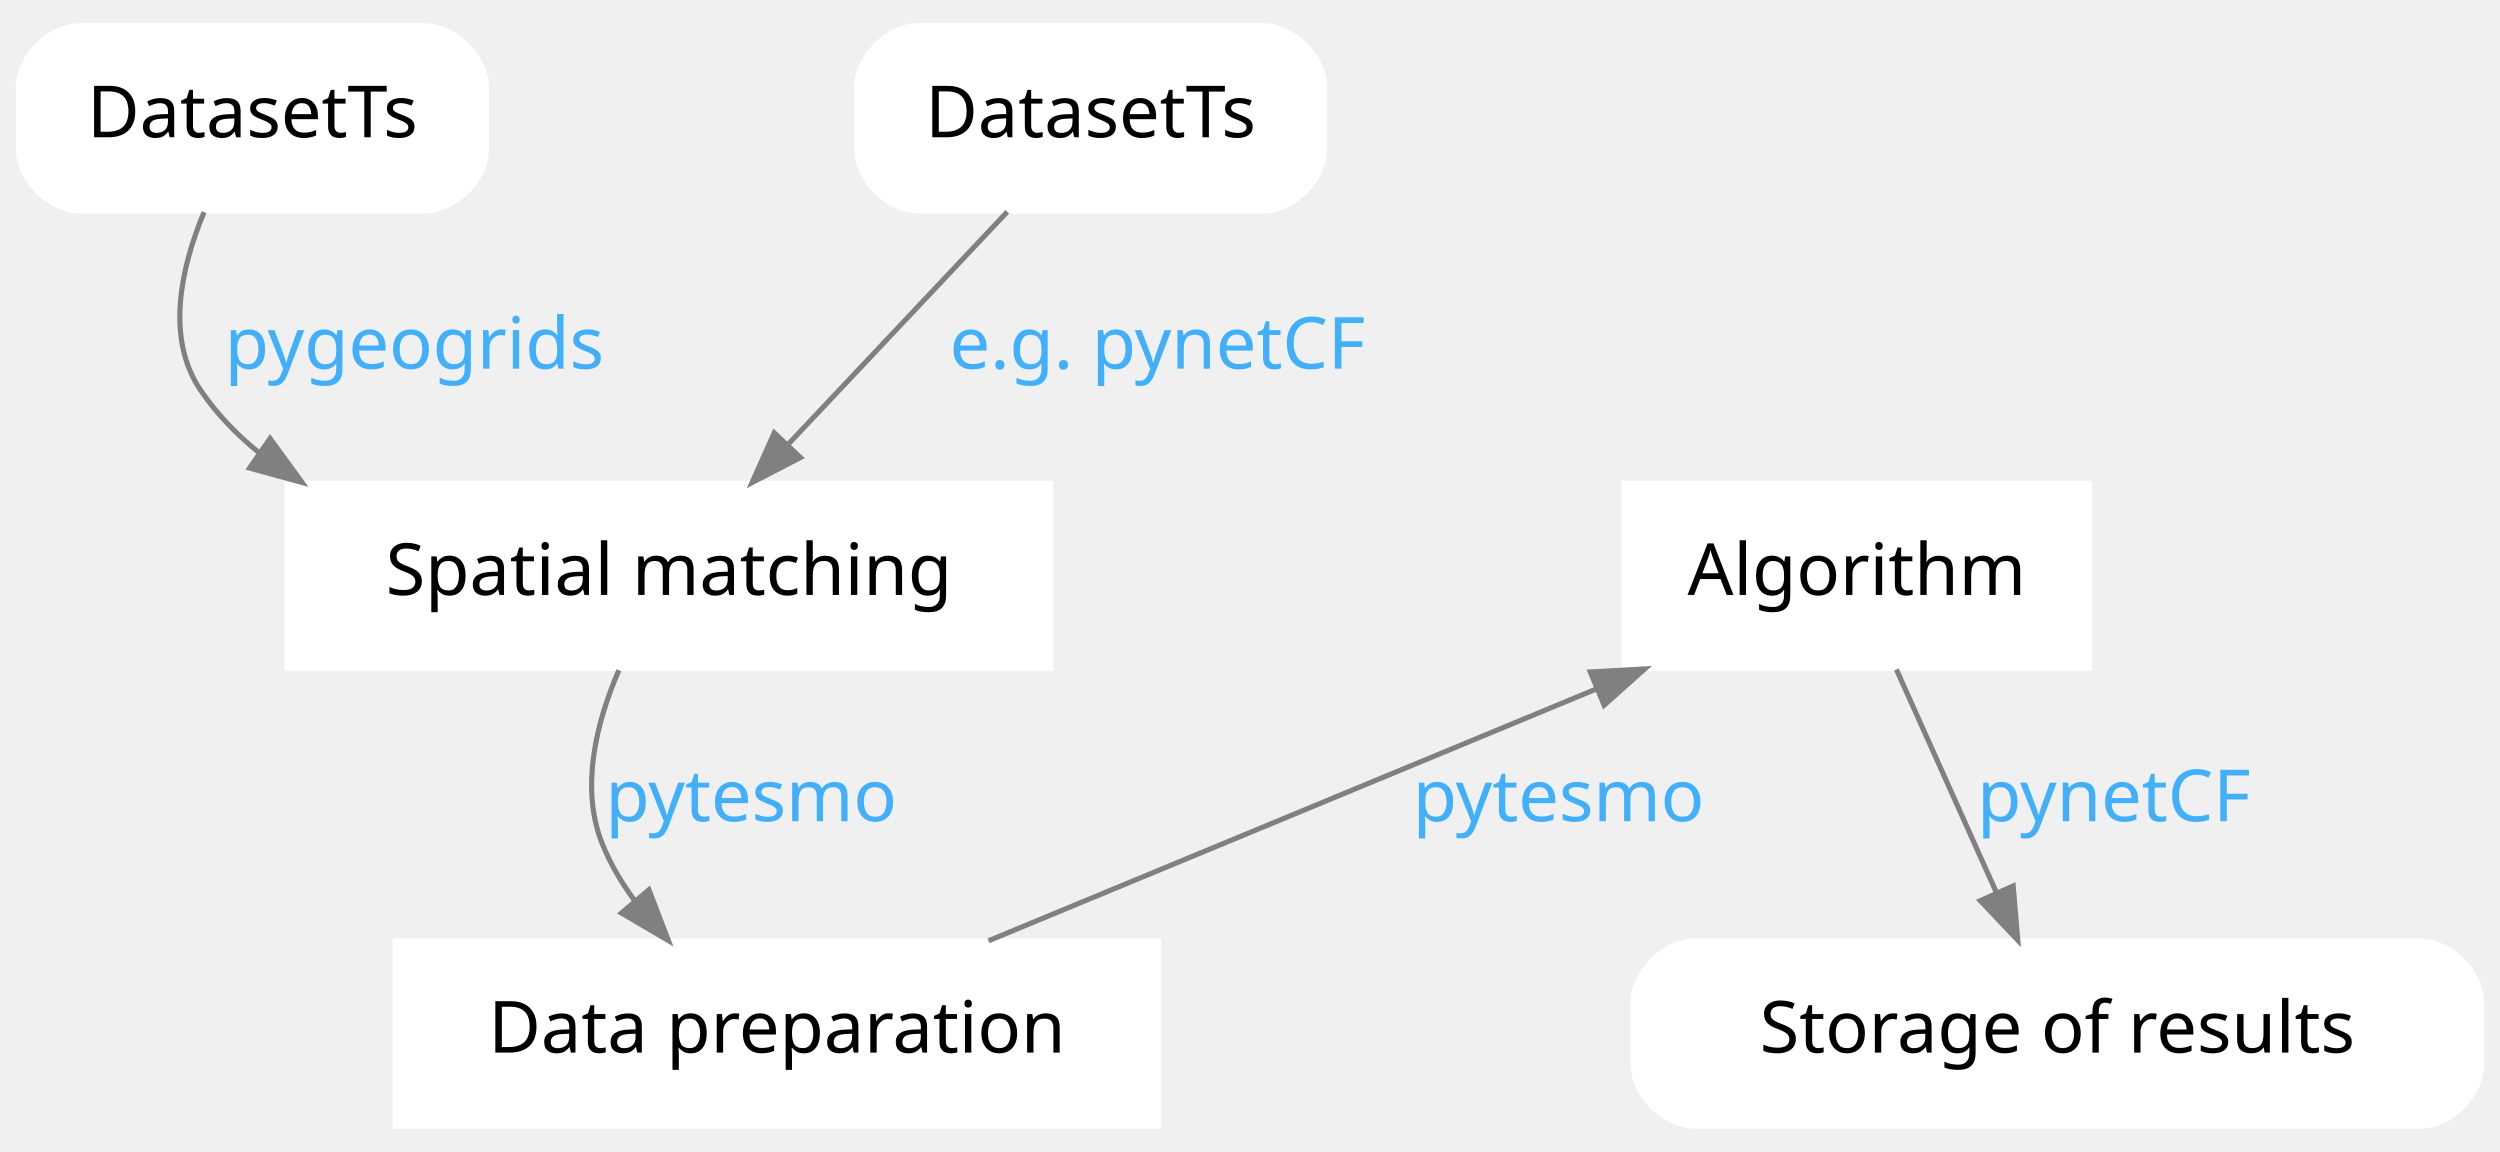
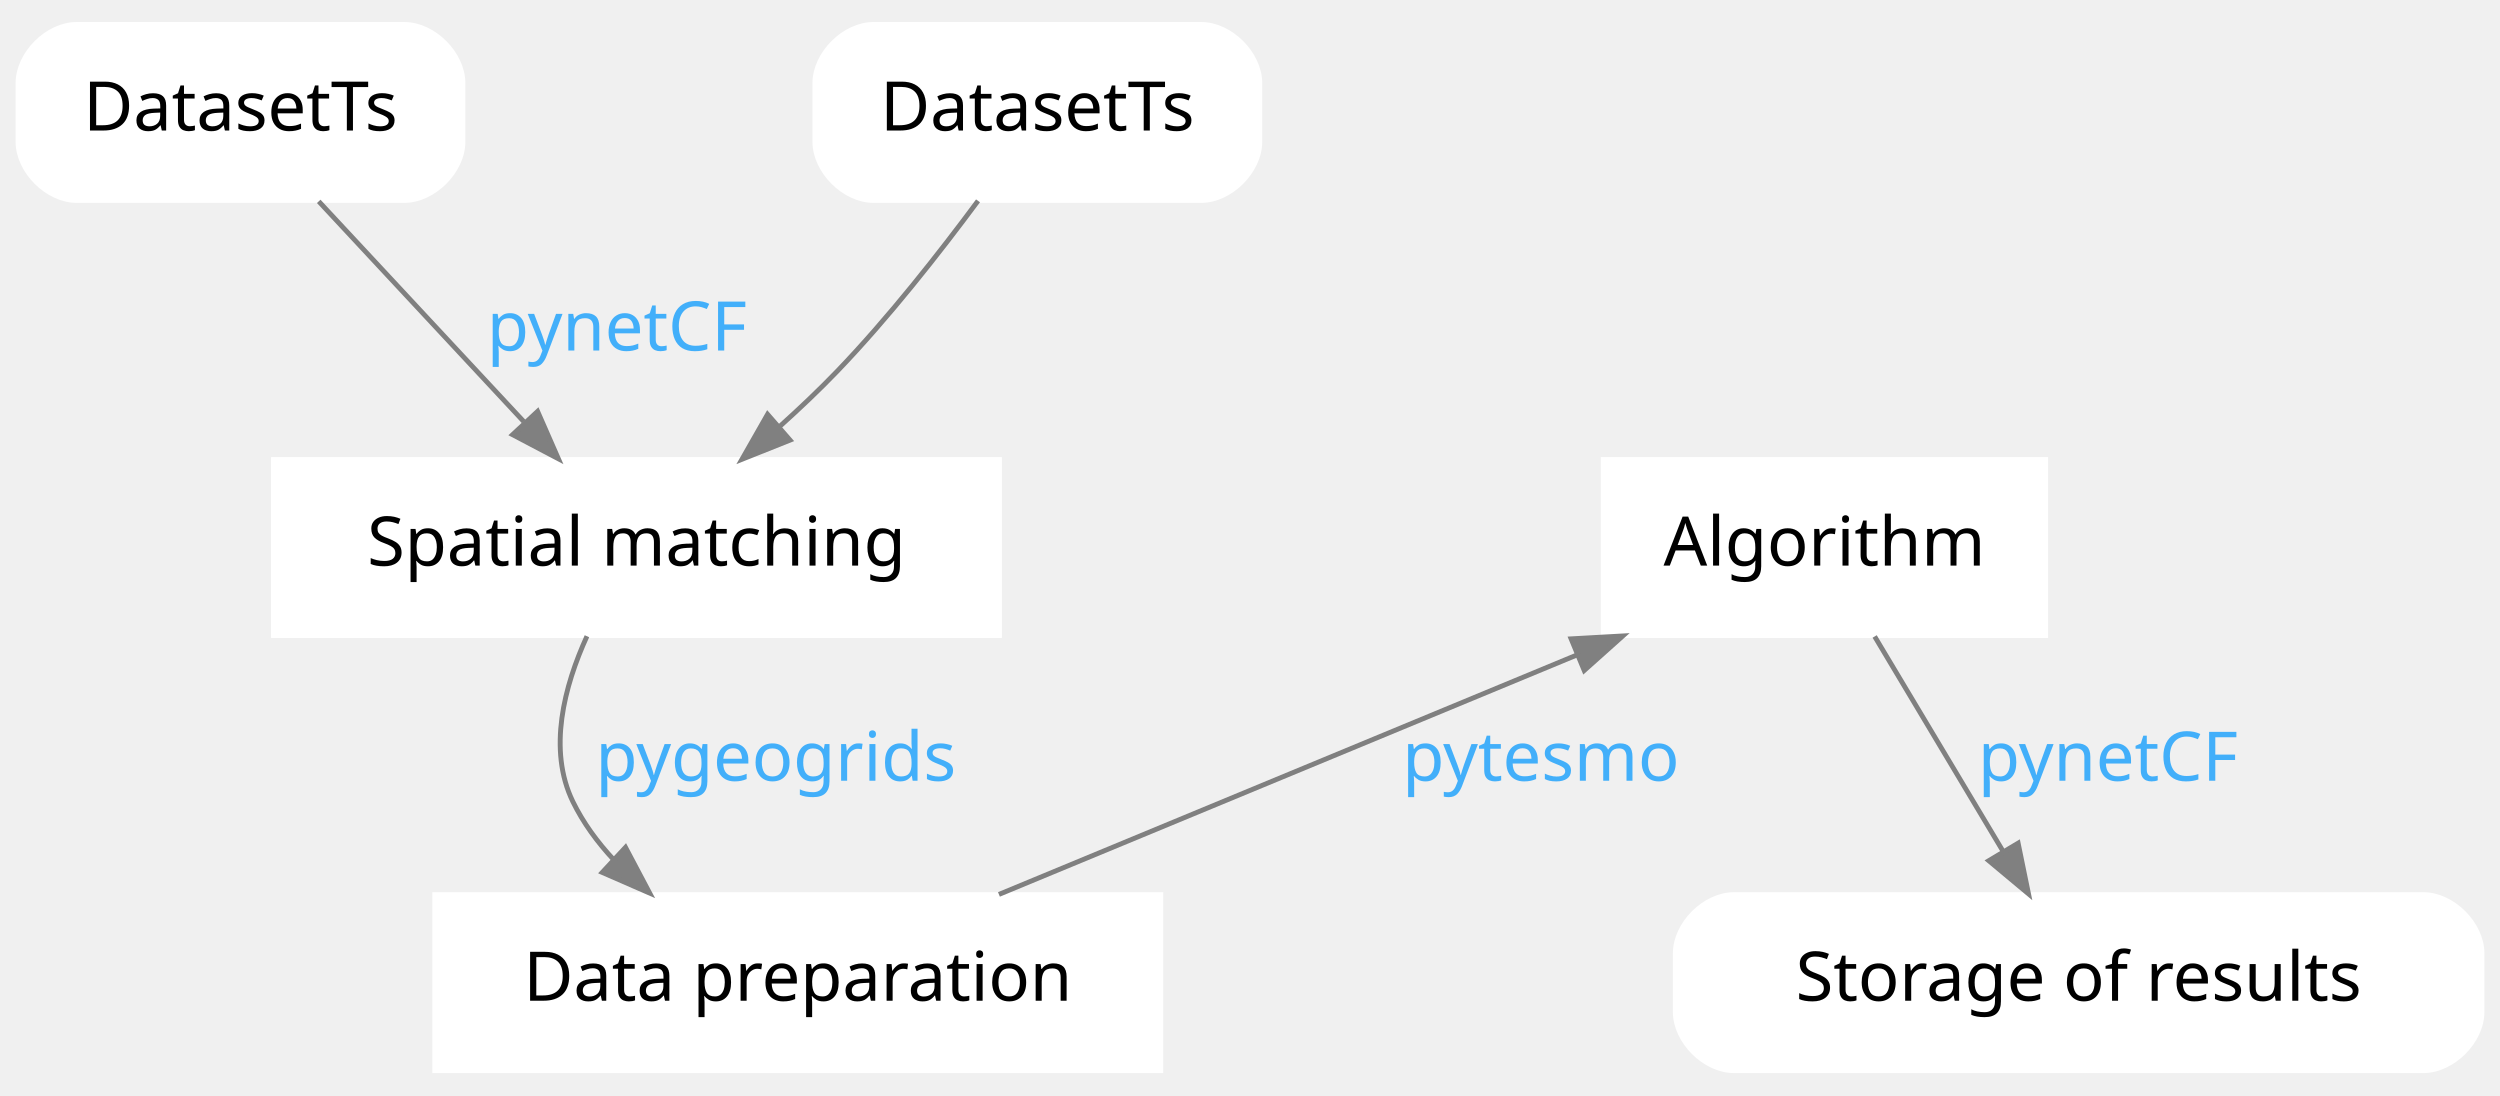
- <svg xmlns="http://www.w3.org/2000/svg" width="675pt" height="311pt" viewBox="0.00 0.00 675.00 311.11">
+ <svg xmlns="http://www.w3.org/2000/svg" width="710pt" height="311pt" viewBox="0.00 0.00 709.72 311.11">
  <g id="graph0" class="graph" transform="scale(1.38889 1.38889) rotate(0) translate(4 220)">
-     <polygon fill="none" stroke="none" points="-4,4 -4,-220 482,-220 482,4 -4,4" />
+     <polygon fill="none" stroke="none" points="-4,4 -4,-220 507,-220 507,4 -4,4" />
    <g id="node1" class="node">
      <path fill="White" stroke="White" d="M11.5,-179C11.5,-179 78.5,-179 78.5,-179 84.5,-179 90.5,-185 90.5,-191 90.5,-191 90.5,-203 90.5,-203 90.5,-209 84.5,-215 78.5,-215 78.5,-215 11.5,-215 11.5,-215 5.5,-215 -0.5,-209 -0.5,-203 -0.5,-203 -0.5,-191 -0.5,-191 -0.5,-185 5.5,-179 11.5,-179" />
      <text text-anchor="middle" x="45" y="-193.3" font-family="Hack" font-size="14.00">DatasetTs</text>
    </g>
    <g id="node3" class="node">
      <polygon fill="White" stroke="White" points="200.25,-126 51.75,-126 51.75,-90 200.25,-90 200.25,-126" />
      <text text-anchor="middle" x="126" y="-104.3" font-family="Hack" font-size="14.00">Spatial matching</text>
    </g>
    <g id="edge2" class="edge">
-       <path fill="none" stroke="Gray" d="M35.6,-178.745C31.093,-167.926 28.026,-154.155 35,-144 38.174,-139.378 42.051,-135.366 46.395,-131.884" />
-       <polygon fill="Gray" stroke="Gray" points="48.428,-134.733 54.667,-126.171 44.45,-128.974 48.428,-134.733" />
-       <text text-anchor="middle" x="76.5" y="-148.3" font-family="Hack" font-size="14.00" fill="#42affa">pygeogrids</text>
+       <path fill="none" stroke="Gray" d="M61.003,-178.812C72.985,-165.942 89.548,-148.152 102.956,-133.751" />
+       <polygon fill="Gray" stroke="Gray" points="105.778,-135.857 110.03,-126.153 100.654,-131.087 105.778,-135.857" />
+       <text text-anchor="middle" x="122" y="-148.3" font-family="Hack" font-size="14.00" fill="#42affa">pynetCF</text>
    </g>
    <g id="node2" class="node">
      <path fill="White" stroke="White" d="M174.5,-179C174.5,-179 241.5,-179 241.5,-179 247.5,-179 253.5,-185 253.5,-191 253.5,-191 253.5,-203 253.5,-203 253.5,-209 247.5,-215 241.5,-215 241.5,-215 174.5,-215 174.5,-215 168.5,-215 162.5,-209 162.5,-203 162.5,-203 162.5,-191 162.5,-191 162.5,-185 168.5,-179 174.5,-179" />
      <text text-anchor="middle" x="208" y="-193.3" font-family="Hack" font-size="14.00">DatasetTs</text>
    </g>
    <g id="edge1" class="edge">
-       <path fill="none" stroke="Gray" d="M191.799,-178.812C179.67,-165.942 162.902,-148.152 149.329,-133.751" />
-       <polygon fill="Gray" stroke="Gray" points="151.573,-131.029 142.167,-126.153 146.479,-135.83 151.573,-131.029" />
-       <text text-anchor="middle" x="221" y="-148.3" font-family="Hack" font-size="14.00" fill="#42affa">e.g. pynetCF</text>
+       <path fill="none" stroke="Gray" d="M195.865,-178.917C188.091,-168.421 177.52,-154.937 167,-144 163.363,-140.218 159.352,-136.415 155.307,-132.78" />
+       <polygon fill="Gray" stroke="Gray" points="157.413,-129.973 147.572,-126.048 152.817,-135.253 157.413,-129.973" />
    </g>
    <g id="node4" class="node">
-       <polygon fill="White" stroke="White" points="221.25,-37 72.75,-37 72.75,-1 221.25,-1 221.25,-37" />
-       <text text-anchor="middle" x="147" y="-15.3" font-family="Hack" font-size="14.00">Data preparation</text>
+       <polygon fill="White" stroke="White" points="233.25,-37 84.75,-37 84.75,-1 233.25,-1 233.25,-37" />
+       <text text-anchor="middle" x="159" y="-15.3" font-family="Hack" font-size="14.00">Data preparation</text>
    </g>
    <g id="edge3" class="edge">
-       <path fill="none" stroke="Gray" d="M116.259,-89.651C111.929,-79.618 108.679,-66.868 113,-56 114.572,-52.046 116.808,-48.275 119.391,-44.764" />
-       <polygon fill="Gray" stroke="Gray" points="122.107,-46.972 125.902,-37.08 116.767,-42.447 122.107,-46.972" />
-       <text text-anchor="middle" x="142" y="-60.3" font-family="Hack" font-size="14.00" fill="#42affa">pytesmo</text>
+       <path fill="none" stroke="Gray" d="M115.871,-89.858C111.231,-79.663 107.797,-66.678 113,-56 115.11,-51.67 118.02,-47.707 121.362,-44.124" />
+       <polygon fill="Gray" stroke="Gray" points="123.757,-46.676 128.708,-37.309 118.996,-41.545 123.757,-46.676" />
+       <text text-anchor="middle" x="154.5" y="-60.3" font-family="Hack" font-size="14.00" fill="#42affa">pygeogrids</text>
    </g>
    <g id="node5" class="node">
-       <polygon fill="White" stroke="White" points="402.25,-126 311.75,-126 311.75,-90 402.25,-90 402.25,-126" />
-       <text text-anchor="middle" x="357" y="-104.3" font-family="Hack" font-size="14.00">Algorithm</text>
+       <polygon fill="White" stroke="White" points="414.25,-126 323.75,-126 323.75,-90 414.25,-90 414.25,-126" />
+       <text text-anchor="middle" x="369" y="-104.3" font-family="Hack" font-size="14.00">Algorithm</text>
    </g>
    <g id="edge4" class="edge">
-       <path fill="none" stroke="Gray" d="M188.144,-37.045C222,-51.071 270.135,-71.013 306.355,-86.019" />
-       <polygon fill="Gray" stroke="Gray" points="305.183,-89.321 315.761,-89.915 307.862,-82.854 305.183,-89.321" />
-       <text text-anchor="middle" x="299" y="-60.3" font-family="Hack" font-size="14.00" fill="#42affa">pytesmo</text>
+       <path fill="none" stroke="Gray" d="M200.144,-37.045C234,-51.071 282.135,-71.013 318.355,-86.019" />
+       <polygon fill="Gray" stroke="Gray" points="317.183,-89.321 327.761,-89.915 319.862,-82.854 317.183,-89.321" />
+       <text text-anchor="middle" x="311" y="-60.3" font-family="Hack" font-size="14.00" fill="#42affa">pytesmo</text>
    </g>
    <g id="node6" class="node">
-       <path fill="White" stroke="White" d="M325.5,-1C325.5,-1 466.5,-1 466.5,-1 472.5,-1 478.5,-7 478.5,-13 478.5,-13 478.5,-25 478.5,-25 478.5,-31 472.5,-37 466.5,-37 466.5,-37 325.5,-37 325.5,-37 319.5,-37 313.5,-31 313.5,-25 313.5,-25 313.5,-13 313.5,-13 313.5,-7 319.5,-1 325.5,-1" />
-       <text text-anchor="middle" x="396" y="-15.3" font-family="Hack" font-size="14.00">Storage of results</text>
+       <path fill="White" stroke="White" d="M350.5,-1C350.5,-1 491.5,-1 491.5,-1 497.5,-1 503.5,-7 503.5,-13 503.5,-13 503.5,-25 503.5,-25 503.5,-31 497.5,-37 491.5,-37 491.5,-37 350.5,-37 350.5,-37 344.5,-37 338.5,-31 338.5,-25 338.5,-25 338.5,-13 338.5,-13 338.5,-7 344.5,-1 350.5,-1" />
+       <text text-anchor="middle" x="421" y="-15.3" font-family="Hack" font-size="14.00">Storage of results</text>
    </g>
    <g id="edge5" class="edge">
-       <path fill="none" stroke="Gray" d="M364.705,-89.812C370.26,-77.419 377.861,-60.463 384.181,-46.365" />
-       <polygon fill="Gray" stroke="Gray" points="387.414,-47.709 388.311,-37.153 381.026,-44.846 387.414,-47.709" />
-       <text text-anchor="middle" x="407" y="-60.3" font-family="Hack" font-size="14.00" fill="#42affa">pynetCF</text>
+       <path fill="none" stroke="Gray" d="M379.274,-89.812C386.752,-77.3 397.01,-60.137 405.484,-45.959" />
+       <polygon fill="Gray" stroke="Gray" points="408.622,-47.532 410.748,-37.153 402.613,-43.941 408.622,-47.532" />
+       <text text-anchor="middle" x="427" y="-60.3" font-family="Hack" font-size="14.00" fill="#42affa">pynetCF</text>
    </g>
  </g>
</svg>
